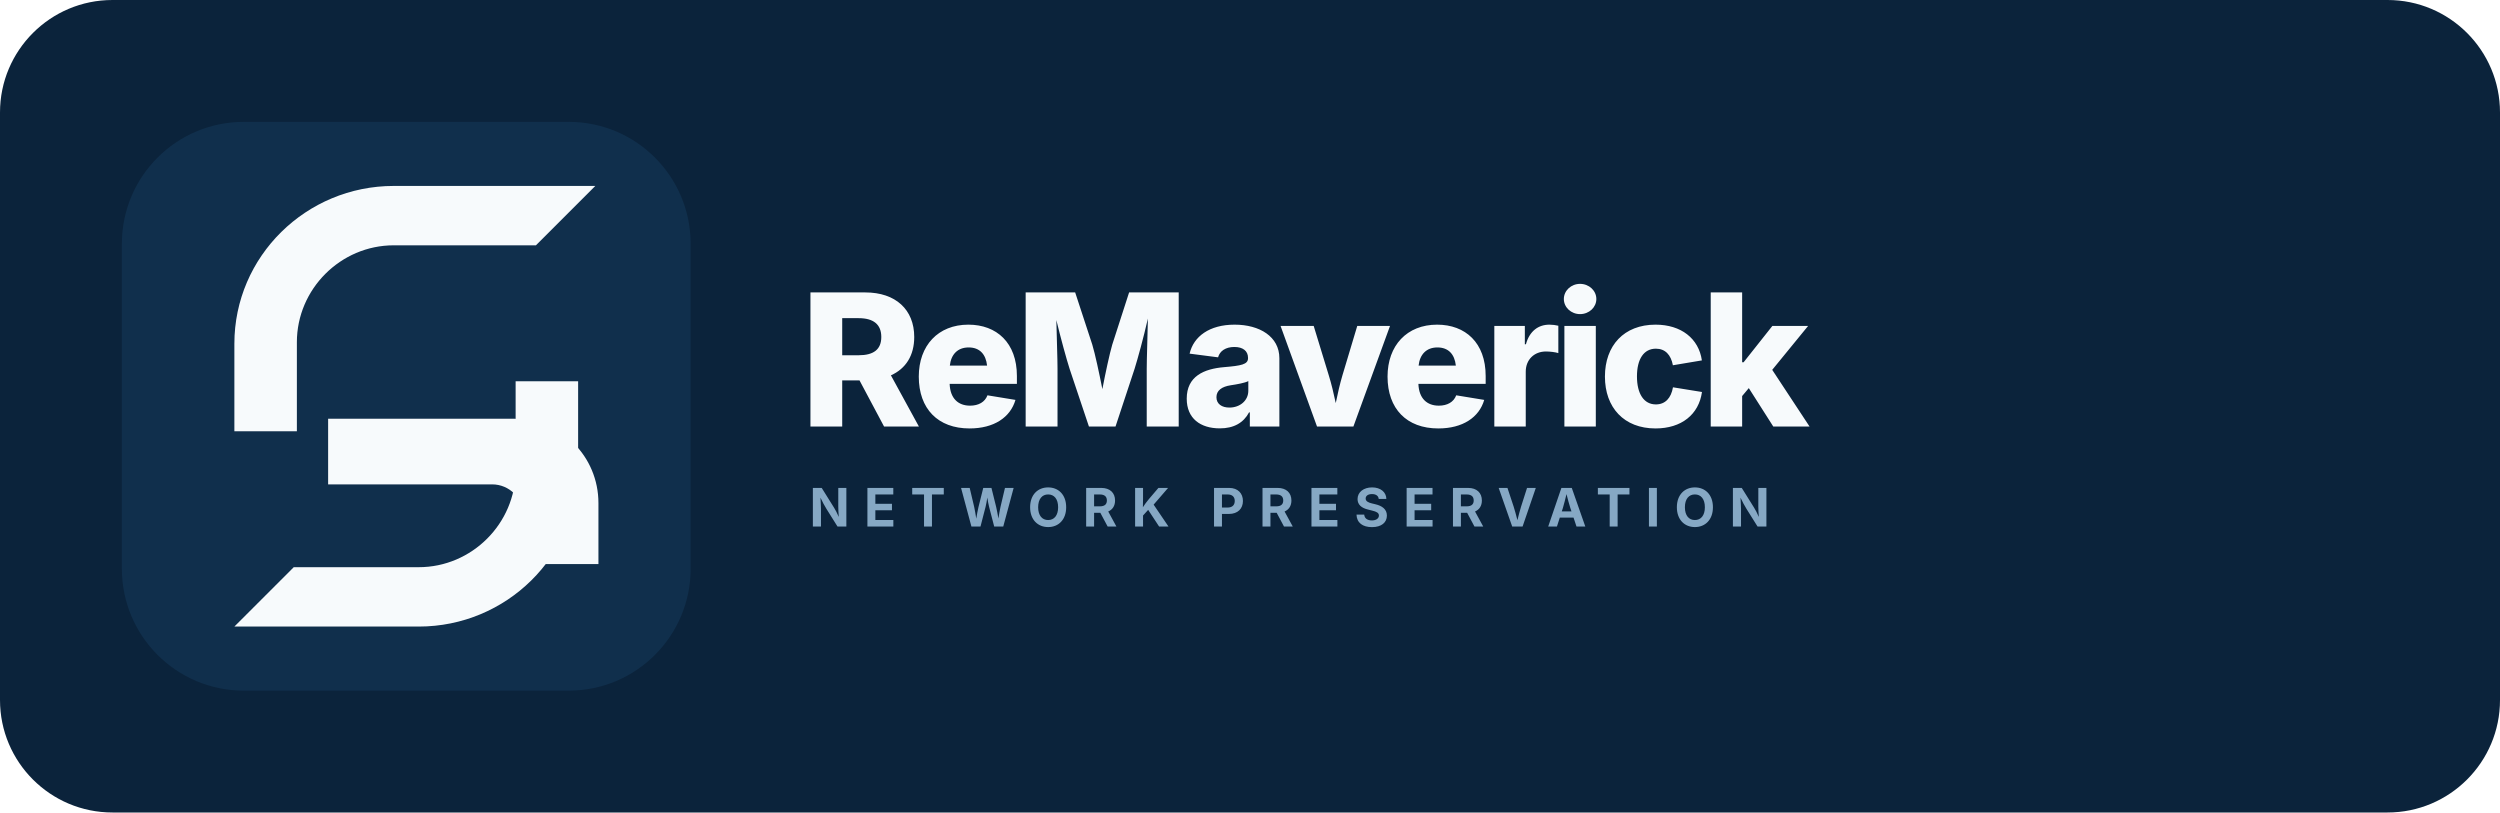
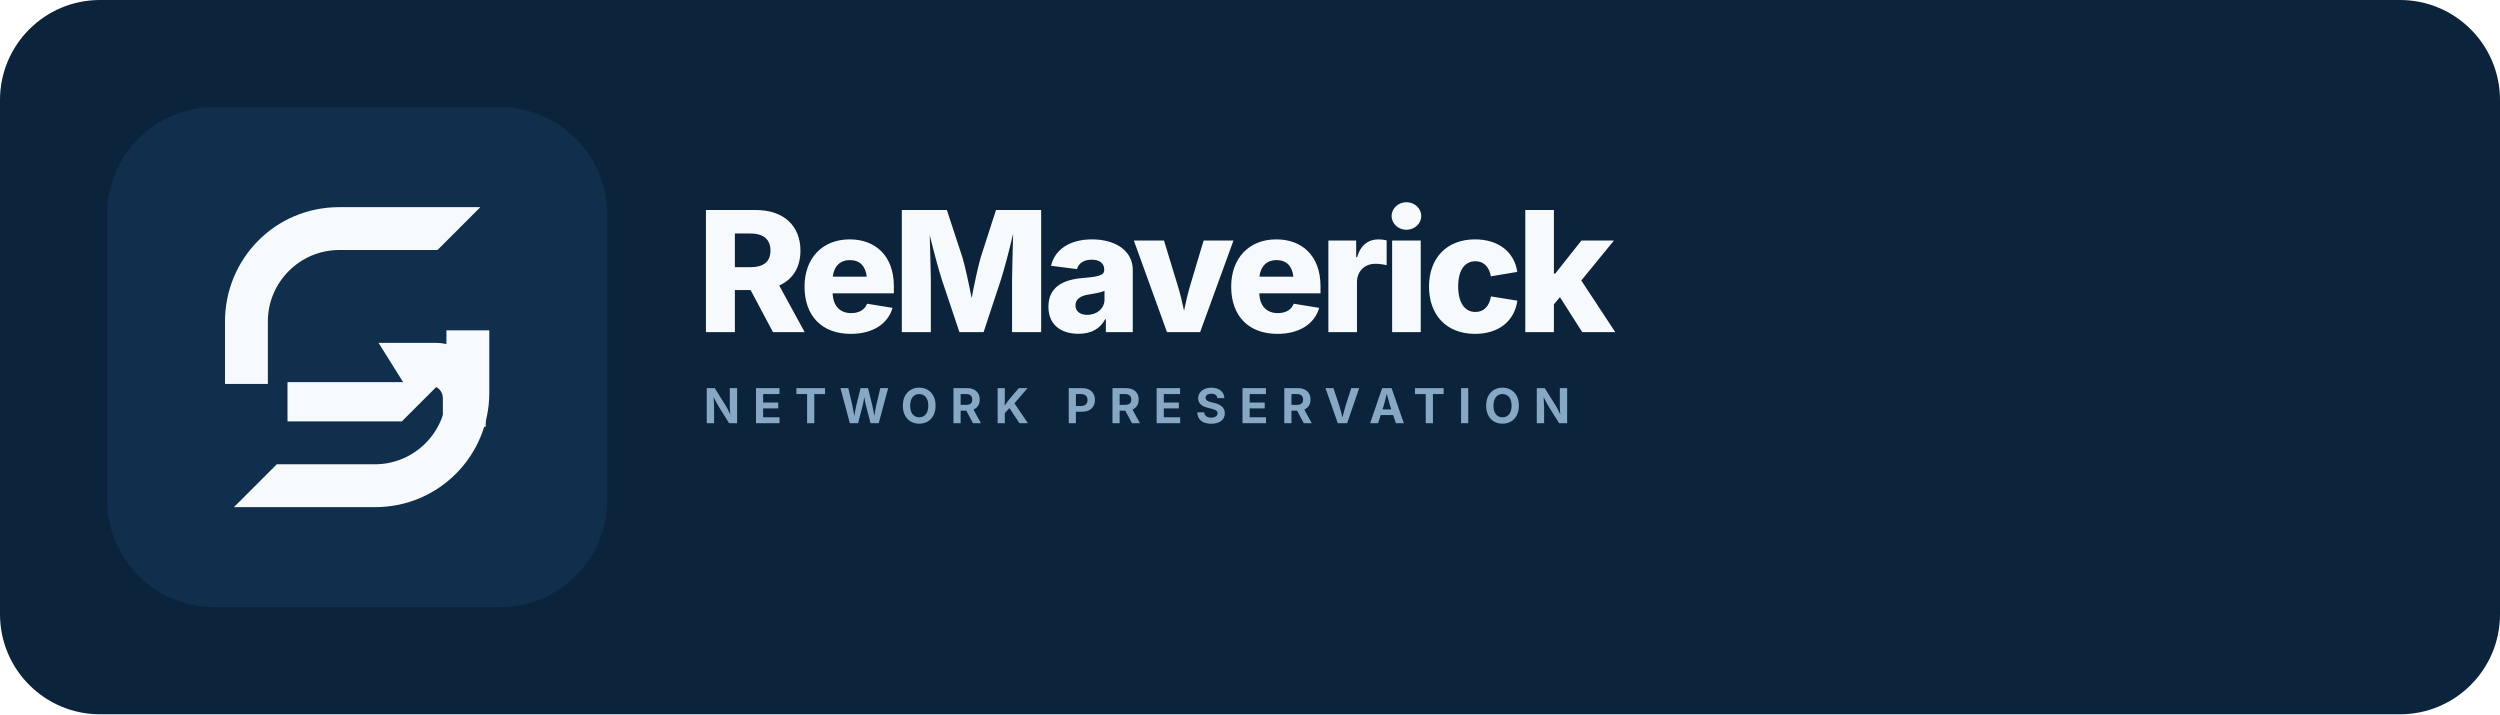
- <svg xmlns="http://www.w3.org/2000/svg" width="1600" height="520" viewBox="0 0 1600 520">
-   <rect width="1600" height="520" rx="72" fill="#0B233B" />
-   <g transform="translate(78 78)">
-     <rect width="364" height="364" rx="78" fill="#102F4C" />
-     <path fill="#F7FAFC" d="M72 198v-56c0-56 46-101 102-101h129l-38 38h-91c-34 0-62 28-62 62v57H72z" />
-     <path fill="#F7FAFC" d="M292 166v56c0 56-46 101-102 101H72l38-38h80c34 0 62-28 62-62v-57h40z" />
-     <path fill="#F7FAFC" d="M132 190h119c30 0 54 24 54 54v39h-48v-31c0-11-9-20-20-20H132z" />
+ <svg xmlns="http://www.w3.org/2000/svg" width="1400" height="400" viewBox="0 0 1400 400">
+   <defs>
+     <linearGradient id="accent" x1="0" y1="0" x2="1" y2="1">
+       <stop offset="0" stop-color="#68D5FF" />
+       <stop offset="1" stop-color="#3AA8FF" />
+     </linearGradient>
+   </defs>
+   <rect width="1400" height="400" rx="56" fill="#0B233B" />
+   <g transform="translate(60 60)">
+     <rect width="280" height="280" rx="60" fill="#102F4C" />
+     <path d="M66 120c0-35 28-64 64-64h79l-24 24h-55c-22 0-40 18-40 40v35H66z" fill="#F7FAFC" />
+     <path d="M214 160c0 35-28 64-64 64H71l24-24h55c22 0 40-18 40-40v-35h24z" fill="#F7FAFC" />
+     <path d="M101 154h86l-22 22h-64z" fill="#F7FAFC" />
+     <path d="M152 132h32c15 0 28 13 28 28v19h-24v-16c0-4-3-7-7-7h-14z" fill="#F7FAFC" />
  </g>
-   <g transform="translate(512 155)">
-     <text x="0" y="118" fill="#F7FAFC" font-family="Inter, Arial, sans-serif" font-size="118" font-weight="800" letter-spacing="-5">ReMaverick</text>
-     <text x="6" y="182" fill="#86A8C4" font-family="Inter, Arial, sans-serif" font-size="34" font-weight="650" letter-spacing="9">NETWORK PRESERVATION</text>
+   <g transform="translate(390 92)">
+     <text x="0" y="94" fill="#F7FAFC" font-family="Inter, Arial, sans-serif" font-size="94" font-weight="800" letter-spacing="-4">ReMaverick</text>
+     <text x="4" y="145" fill="#86A8C4" font-family="Inter, Arial, sans-serif" font-size="27" font-weight="650" letter-spacing="7">NETWORK PRESERVATION</text>
  </g>
</svg>
